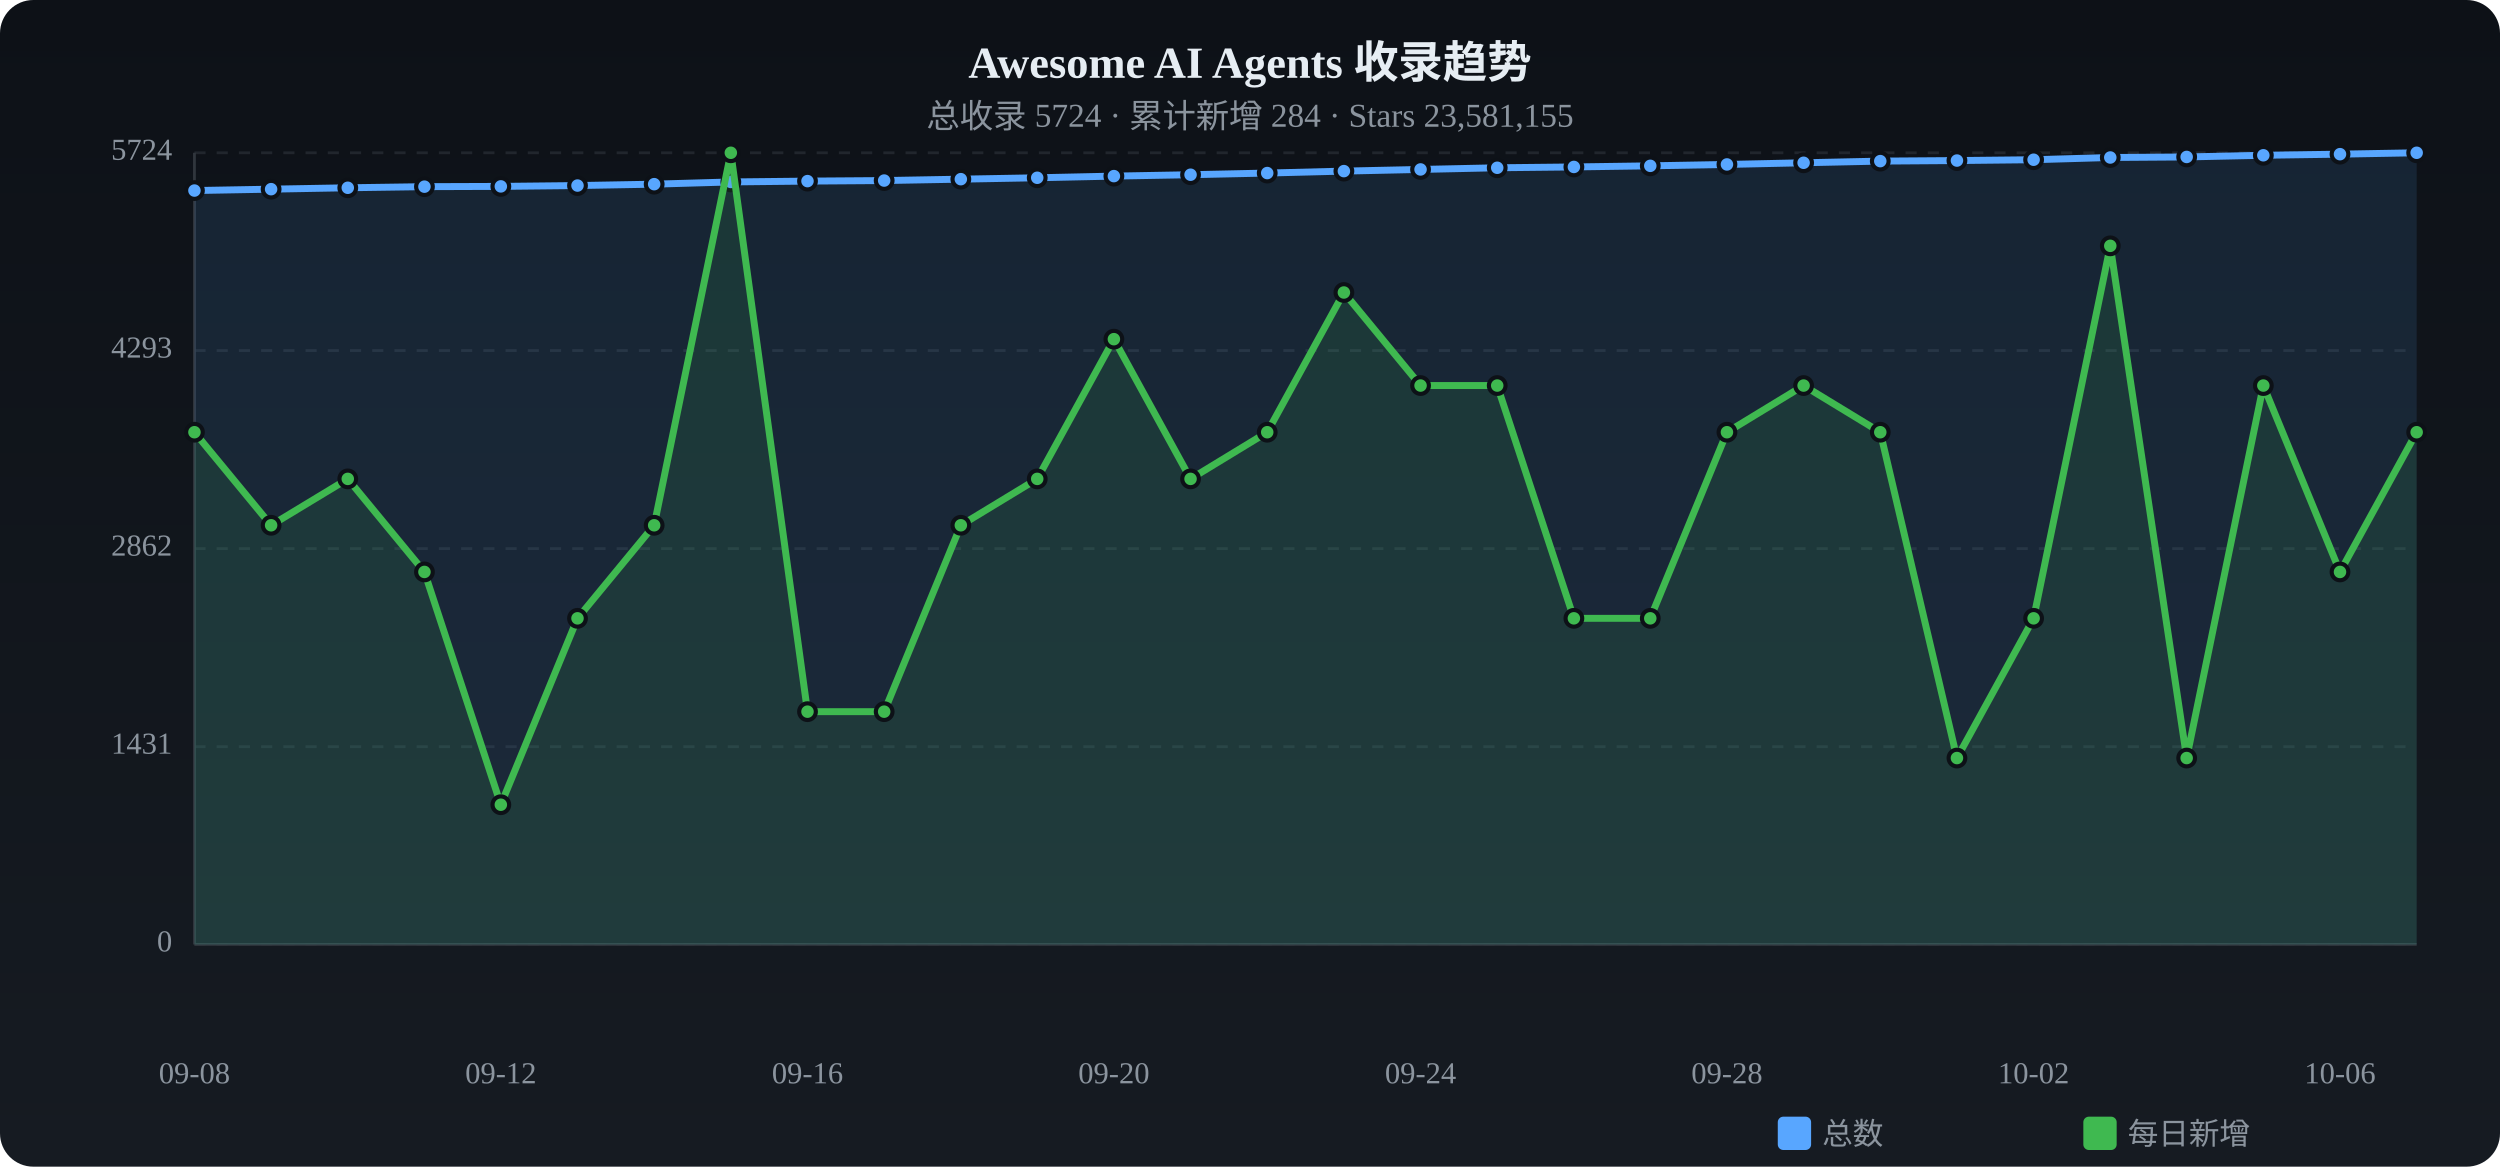
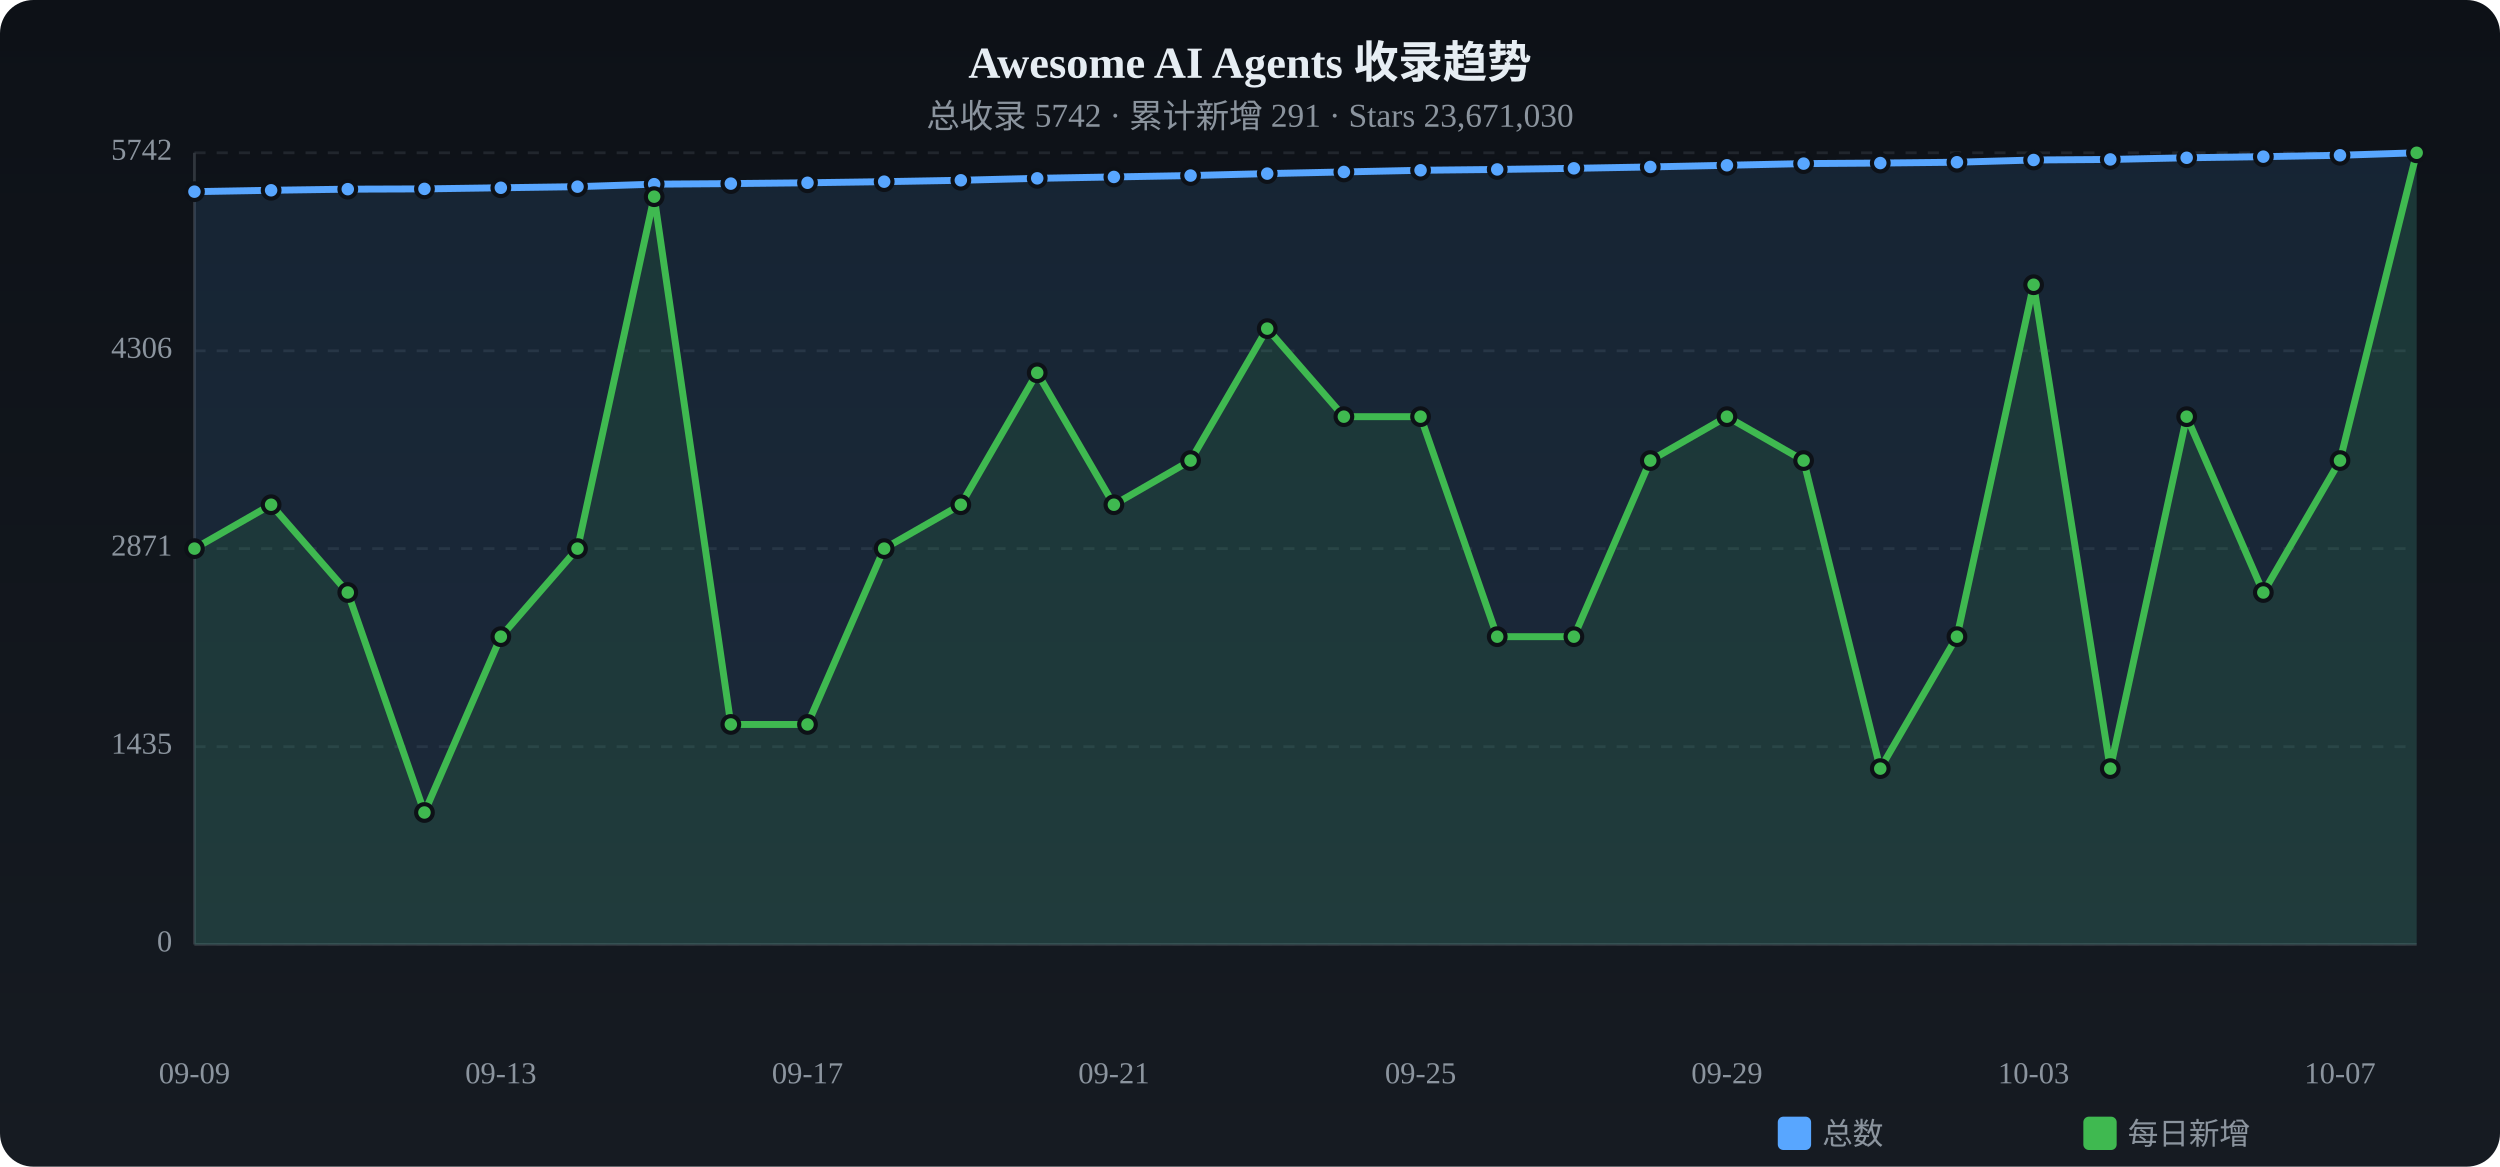
<svg xmlns="http://www.w3.org/2000/svg" viewBox="0 0 900 420" width="900" height="420">
  <defs>
    <linearGradient id="tbg" x1="0%" y1="0%" x2="0%" y2="100%">
      <stop offset="0%" stop-color="#0d1117" />
      <stop offset="100%" stop-color="#161b22" />
    </linearGradient>
  </defs>
  <rect width="900" height="420" rx="12" fill="url(#tbg)" />
  <text x="450.0" y="28" text-anchor="middle" fill="#e6edf3" font-size="16" font-weight="bold">Awesome AI Agents 收录趋势</text>
-   <text x="450.0" y="46" text-anchor="middle" fill="#8b949e" font-size="12">总收录 5724 · 累计新增 284 · Stars 23,581,155</text>
+   <text x="450.0" y="46" text-anchor="middle" fill="#8b949e" font-size="12">总收录 5742 · 累计新增 291 · Stars 23,671,030</text>
  <text x="62" y="340.0" text-anchor="end" fill="#8b949e" font-size="11" dominant-baseline="middle">0</text>
  <line x1="70" y1="340.0" x2="870" y2="340.0" stroke="#21262d" stroke-dasharray="4 4" />
-   <text x="62" y="268.8" text-anchor="end" fill="#8b949e" font-size="11" dominant-baseline="middle">1431</text>
+   <text x="62" y="268.8" text-anchor="end" fill="#8b949e" font-size="11" dominant-baseline="middle">1435</text>
  <line x1="70" y1="268.8" x2="870" y2="268.8" stroke="#21262d" stroke-dasharray="4 4" />
-   <text x="62" y="197.5" text-anchor="end" fill="#8b949e" font-size="11" dominant-baseline="middle">2862</text>
+   <text x="62" y="197.5" text-anchor="end" fill="#8b949e" font-size="11" dominant-baseline="middle">2871</text>
  <line x1="70" y1="197.5" x2="870" y2="197.5" stroke="#21262d" stroke-dasharray="4 4" />
-   <text x="62" y="126.2" text-anchor="end" fill="#8b949e" font-size="11" dominant-baseline="middle">4293</text>
-   <line x1="70" y1="126.2" x2="870" y2="126.2" stroke="#21262d" stroke-dasharray="4 4" />
-   <text x="62" y="55.0" text-anchor="end" fill="#8b949e" font-size="11" dominant-baseline="middle">5724</text>
+   <text x="62" y="126.3" text-anchor="end" fill="#8b949e" font-size="11" dominant-baseline="middle">4306</text>
+   <line x1="70" y1="126.3" x2="870" y2="126.3" stroke="#21262d" stroke-dasharray="4 4" />
+   <text x="62" y="55.0" text-anchor="end" fill="#8b949e" font-size="11" dominant-baseline="middle">5742</text>
  <line x1="70" y1="55.0" x2="870" y2="55.0" stroke="#21262d" stroke-dasharray="4 4" />
  <line x1="70" y1="55" x2="70" y2="340" stroke="#30363d" />
  <line x1="70" y1="340" x2="870" y2="340" stroke="#30363d" />
-   <path d="M70.0,68.6 L97.6,68.1 L125.2,67.6 L152.8,67.2 L180.3,67.1 L207.9,66.8 L235.5,66.3 L263.1,65.5 L290.7,65.2 L318.3,65.0 L345.9,64.5 L373.4,64.0 L401.0,63.4 L428.6,62.9 L456.2,62.3 L483.8,61.6 L511.4,61.0 L539.0,60.4 L566.6,60.1 L594.1,59.7 L621.7,59.2 L649.3,58.6 L676.9,58.0 L704.5,57.8 L732.1,57.5 L759.7,56.7 L787.2,56.5 L814.8,55.9 L842.4,55.5 L870.0,55.0 L870.0,340 L70.0,340 Z" fill="#58a6ff" opacity="0.12" />
-   <polyline points="70.0,68.6 97.6,68.1 125.2,67.6 152.8,67.2 180.3,67.1 207.9,66.8 235.5,66.3 263.1,65.5 290.7,65.2 318.3,65.0 345.9,64.5 373.4,64.0 401.0,63.4 428.6,62.9 456.2,62.3 483.8,61.6 511.4,61.0 539.0,60.4 566.6,60.1 594.1,59.7 621.7,59.2 649.3,58.6 676.9,58.0 704.5,57.8 732.1,57.5 759.7,56.7 787.2,56.5 814.8,55.9 842.4,55.5 870.0,55.0" fill="none" stroke="#58a6ff" stroke-width="2.5" stroke-linecap="round" stroke-linejoin="round" />
-   <circle cx="70.0" cy="68.6" r="3" fill="#58a6ff" stroke="#0d1117" stroke-width="1.5" />
-   <circle cx="97.6" cy="68.1" r="3" fill="#58a6ff" stroke="#0d1117" stroke-width="1.5" />
-   <circle cx="125.2" cy="67.6" r="3" fill="#58a6ff" stroke="#0d1117" stroke-width="1.5" />
-   <circle cx="152.8" cy="67.2" r="3" fill="#58a6ff" stroke="#0d1117" stroke-width="1.5" />
-   <circle cx="180.3" cy="67.1" r="3" fill="#58a6ff" stroke="#0d1117" stroke-width="1.5" />
-   <circle cx="207.9" cy="66.8" r="3" fill="#58a6ff" stroke="#0d1117" stroke-width="1.5" />
+   <path d="M70.0,69.0 L97.6,68.5 L125.2,68.1 L152.8,68.0 L180.3,67.6 L207.9,67.2 L235.5,66.3 L263.1,66.1 L290.7,65.8 L318.3,65.4 L345.9,64.9 L373.4,64.2 L401.0,63.7 L428.6,63.2 L456.2,62.5 L483.8,61.9 L511.4,61.3 L539.0,61.0 L566.6,60.6 L594.1,60.1 L621.7,59.5 L649.3,58.9 L676.9,58.7 L704.5,58.4 L732.1,57.6 L759.7,57.4 L787.2,56.8 L814.8,56.4 L842.4,55.9 L870.0,55.0 L870.0,340 L70.0,340 Z" fill="#58a6ff" opacity="0.12" />
+   <polyline points="70.0,69.0 97.6,68.5 125.2,68.1 152.8,68.0 180.3,67.6 207.9,67.2 235.5,66.3 263.1,66.1 290.7,65.8 318.3,65.4 345.9,64.9 373.4,64.2 401.0,63.7 428.6,63.2 456.2,62.5 483.8,61.9 511.4,61.3 539.0,61.0 566.6,60.6 594.1,60.1 621.7,59.5 649.3,58.9 676.9,58.7 704.5,58.4 732.1,57.6 759.7,57.4 787.2,56.8 814.8,56.4 842.4,55.9 870.0,55.0" fill="none" stroke="#58a6ff" stroke-width="2.5" stroke-linecap="round" stroke-linejoin="round" />
+   <circle cx="70.0" cy="69.0" r="3" fill="#58a6ff" stroke="#0d1117" stroke-width="1.5" />
+   <circle cx="97.6" cy="68.5" r="3" fill="#58a6ff" stroke="#0d1117" stroke-width="1.5" />
+   <circle cx="125.2" cy="68.1" r="3" fill="#58a6ff" stroke="#0d1117" stroke-width="1.5" />
+   <circle cx="152.8" cy="68.0" r="3" fill="#58a6ff" stroke="#0d1117" stroke-width="1.5" />
+   <circle cx="180.3" cy="67.6" r="3" fill="#58a6ff" stroke="#0d1117" stroke-width="1.5" />
+   <circle cx="207.9" cy="67.2" r="3" fill="#58a6ff" stroke="#0d1117" stroke-width="1.5" />
  <circle cx="235.5" cy="66.3" r="3" fill="#58a6ff" stroke="#0d1117" stroke-width="1.5" />
-   <circle cx="263.1" cy="65.5" r="3" fill="#58a6ff" stroke="#0d1117" stroke-width="1.5" />
-   <circle cx="290.7" cy="65.2" r="3" fill="#58a6ff" stroke="#0d1117" stroke-width="1.5" />
-   <circle cx="318.3" cy="65.0" r="3" fill="#58a6ff" stroke="#0d1117" stroke-width="1.5" />
-   <circle cx="345.9" cy="64.5" r="3" fill="#58a6ff" stroke="#0d1117" stroke-width="1.5" />
-   <circle cx="373.4" cy="64.0" r="3" fill="#58a6ff" stroke="#0d1117" stroke-width="1.5" />
-   <circle cx="401.0" cy="63.4" r="3" fill="#58a6ff" stroke="#0d1117" stroke-width="1.5" />
-   <circle cx="428.6" cy="62.9" r="3" fill="#58a6ff" stroke="#0d1117" stroke-width="1.5" />
-   <circle cx="456.2" cy="62.3" r="3" fill="#58a6ff" stroke="#0d1117" stroke-width="1.5" />
-   <circle cx="483.8" cy="61.6" r="3" fill="#58a6ff" stroke="#0d1117" stroke-width="1.5" />
-   <circle cx="511.4" cy="61.0" r="3" fill="#58a6ff" stroke="#0d1117" stroke-width="1.5" />
-   <circle cx="539.0" cy="60.4" r="3" fill="#58a6ff" stroke="#0d1117" stroke-width="1.5" />
-   <circle cx="566.6" cy="60.1" r="3" fill="#58a6ff" stroke="#0d1117" stroke-width="1.5" />
-   <circle cx="594.1" cy="59.7" r="3" fill="#58a6ff" stroke="#0d1117" stroke-width="1.5" />
-   <circle cx="621.7" cy="59.2" r="3" fill="#58a6ff" stroke="#0d1117" stroke-width="1.5" />
-   <circle cx="649.3" cy="58.6" r="3" fill="#58a6ff" stroke="#0d1117" stroke-width="1.5" />
-   <circle cx="676.9" cy="58.0" r="3" fill="#58a6ff" stroke="#0d1117" stroke-width="1.5" />
-   <circle cx="704.5" cy="57.8" r="3" fill="#58a6ff" stroke="#0d1117" stroke-width="1.5" />
-   <circle cx="732.1" cy="57.5" r="3" fill="#58a6ff" stroke="#0d1117" stroke-width="1.5" />
-   <circle cx="759.7" cy="56.7" r="3" fill="#58a6ff" stroke="#0d1117" stroke-width="1.5" />
-   <circle cx="787.2" cy="56.5" r="3" fill="#58a6ff" stroke="#0d1117" stroke-width="1.5" />
-   <circle cx="814.8" cy="55.9" r="3" fill="#58a6ff" stroke="#0d1117" stroke-width="1.5" />
-   <circle cx="842.4" cy="55.5" r="3" fill="#58a6ff" stroke="#0d1117" stroke-width="1.5" />
+   <circle cx="263.1" cy="66.1" r="3" fill="#58a6ff" stroke="#0d1117" stroke-width="1.5" />
+   <circle cx="290.7" cy="65.8" r="3" fill="#58a6ff" stroke="#0d1117" stroke-width="1.5" />
+   <circle cx="318.3" cy="65.4" r="3" fill="#58a6ff" stroke="#0d1117" stroke-width="1.5" />
+   <circle cx="345.9" cy="64.9" r="3" fill="#58a6ff" stroke="#0d1117" stroke-width="1.5" />
+   <circle cx="373.4" cy="64.2" r="3" fill="#58a6ff" stroke="#0d1117" stroke-width="1.5" />
+   <circle cx="401.0" cy="63.7" r="3" fill="#58a6ff" stroke="#0d1117" stroke-width="1.5" />
+   <circle cx="428.6" cy="63.2" r="3" fill="#58a6ff" stroke="#0d1117" stroke-width="1.5" />
+   <circle cx="456.2" cy="62.5" r="3" fill="#58a6ff" stroke="#0d1117" stroke-width="1.5" />
+   <circle cx="483.8" cy="61.9" r="3" fill="#58a6ff" stroke="#0d1117" stroke-width="1.5" />
+   <circle cx="511.4" cy="61.3" r="3" fill="#58a6ff" stroke="#0d1117" stroke-width="1.5" />
+   <circle cx="539.0" cy="61.0" r="3" fill="#58a6ff" stroke="#0d1117" stroke-width="1.5" />
+   <circle cx="566.6" cy="60.6" r="3" fill="#58a6ff" stroke="#0d1117" stroke-width="1.5" />
+   <circle cx="594.1" cy="60.1" r="3" fill="#58a6ff" stroke="#0d1117" stroke-width="1.5" />
+   <circle cx="621.7" cy="59.5" r="3" fill="#58a6ff" stroke="#0d1117" stroke-width="1.5" />
+   <circle cx="649.3" cy="58.9" r="3" fill="#58a6ff" stroke="#0d1117" stroke-width="1.5" />
+   <circle cx="676.9" cy="58.7" r="3" fill="#58a6ff" stroke="#0d1117" stroke-width="1.5" />
+   <circle cx="704.5" cy="58.4" r="3" fill="#58a6ff" stroke="#0d1117" stroke-width="1.5" />
+   <circle cx="732.1" cy="57.6" r="3" fill="#58a6ff" stroke="#0d1117" stroke-width="1.5" />
+   <circle cx="759.7" cy="57.4" r="3" fill="#58a6ff" stroke="#0d1117" stroke-width="1.5" />
+   <circle cx="787.2" cy="56.8" r="3" fill="#58a6ff" stroke="#0d1117" stroke-width="1.5" />
+   <circle cx="814.8" cy="56.4" r="3" fill="#58a6ff" stroke="#0d1117" stroke-width="1.5" />
+   <circle cx="842.4" cy="55.9" r="3" fill="#58a6ff" stroke="#0d1117" stroke-width="1.5" />
  <circle cx="870.0" cy="55.0" r="3" fill="#58a6ff" stroke="#0d1117" stroke-width="1.5" />
-   <path d="M70.0,155.6 L97.6,189.1 L125.2,172.4 L152.8,205.9 L180.3,289.7 L207.9,222.6 L235.5,189.1 L263.1,55.0 L290.7,256.2 L318.3,256.2 L345.9,189.1 L373.4,172.4 L401.0,122.1 L428.6,172.4 L456.2,155.6 L483.8,105.3 L511.4,138.8 L539.0,138.8 L566.6,222.6 L594.1,222.6 L621.7,155.6 L649.3,138.8 L676.9,155.6 L704.5,272.9 L732.1,222.6 L759.7,88.5 L787.2,272.9 L814.8,138.8 L842.4,205.9 L870.0,155.6 L870.0,340 L70.0,340 Z" fill="#3fb950" opacity="0.12" />
-   <polyline points="70.0,155.6 97.6,189.1 125.2,172.4 152.8,205.9 180.3,289.7 207.9,222.6 235.5,189.1 263.1,55.0 290.7,256.2 318.3,256.2 345.9,189.1 373.4,172.4 401.0,122.1 428.6,172.4 456.2,155.6 483.8,105.3 511.4,138.8 539.0,138.8 566.6,222.6 594.1,222.6 621.7,155.6 649.3,138.8 676.9,155.6 704.5,272.9 732.1,222.6 759.7,88.5 787.2,272.9 814.8,138.8 842.4,205.9 870.0,155.6" fill="none" stroke="#3fb950" stroke-width="2.5" stroke-linecap="round" stroke-linejoin="round" />
-   <circle cx="70.0" cy="155.6" r="3" fill="#3fb950" stroke="#0d1117" stroke-width="1.5" />
-   <circle cx="97.6" cy="189.1" r="3" fill="#3fb950" stroke="#0d1117" stroke-width="1.5" />
-   <circle cx="125.2" cy="172.4" r="3" fill="#3fb950" stroke="#0d1117" stroke-width="1.5" />
-   <circle cx="152.8" cy="205.9" r="3" fill="#3fb950" stroke="#0d1117" stroke-width="1.5" />
-   <circle cx="180.3" cy="289.7" r="3" fill="#3fb950" stroke="#0d1117" stroke-width="1.5" />
-   <circle cx="207.9" cy="222.6" r="3" fill="#3fb950" stroke="#0d1117" stroke-width="1.5" />
-   <circle cx="235.5" cy="189.1" r="3" fill="#3fb950" stroke="#0d1117" stroke-width="1.5" />
-   <circle cx="263.1" cy="55.0" r="3" fill="#3fb950" stroke="#0d1117" stroke-width="1.5" />
-   <circle cx="290.7" cy="256.2" r="3" fill="#3fb950" stroke="#0d1117" stroke-width="1.5" />
-   <circle cx="318.3" cy="256.2" r="3" fill="#3fb950" stroke="#0d1117" stroke-width="1.5" />
-   <circle cx="345.9" cy="189.1" r="3" fill="#3fb950" stroke="#0d1117" stroke-width="1.5" />
-   <circle cx="373.4" cy="172.4" r="3" fill="#3fb950" stroke="#0d1117" stroke-width="1.5" />
-   <circle cx="401.0" cy="122.1" r="3" fill="#3fb950" stroke="#0d1117" stroke-width="1.5" />
-   <circle cx="428.6" cy="172.4" r="3" fill="#3fb950" stroke="#0d1117" stroke-width="1.5" />
-   <circle cx="456.2" cy="155.6" r="3" fill="#3fb950" stroke="#0d1117" stroke-width="1.5" />
-   <circle cx="483.8" cy="105.3" r="3" fill="#3fb950" stroke="#0d1117" stroke-width="1.5" />
-   <circle cx="511.4" cy="138.8" r="3" fill="#3fb950" stroke="#0d1117" stroke-width="1.5" />
-   <circle cx="539.0" cy="138.8" r="3" fill="#3fb950" stroke="#0d1117" stroke-width="1.5" />
-   <circle cx="566.6" cy="222.6" r="3" fill="#3fb950" stroke="#0d1117" stroke-width="1.5" />
-   <circle cx="594.1" cy="222.6" r="3" fill="#3fb950" stroke="#0d1117" stroke-width="1.5" />
-   <circle cx="621.7" cy="155.6" r="3" fill="#3fb950" stroke="#0d1117" stroke-width="1.5" />
-   <circle cx="649.3" cy="138.8" r="3" fill="#3fb950" stroke="#0d1117" stroke-width="1.5" />
-   <circle cx="676.9" cy="155.6" r="3" fill="#3fb950" stroke="#0d1117" stroke-width="1.5" />
-   <circle cx="704.5" cy="272.9" r="3" fill="#3fb950" stroke="#0d1117" stroke-width="1.5" />
-   <circle cx="732.1" cy="222.6" r="3" fill="#3fb950" stroke="#0d1117" stroke-width="1.5" />
-   <circle cx="759.7" cy="88.5" r="3" fill="#3fb950" stroke="#0d1117" stroke-width="1.5" />
-   <circle cx="787.2" cy="272.9" r="3" fill="#3fb950" stroke="#0d1117" stroke-width="1.5" />
-   <circle cx="814.8" cy="138.8" r="3" fill="#3fb950" stroke="#0d1117" stroke-width="1.5" />
-   <circle cx="842.4" cy="205.9" r="3" fill="#3fb950" stroke="#0d1117" stroke-width="1.5" />
-   <circle cx="870.0" cy="155.6" r="3" fill="#3fb950" stroke="#0d1117" stroke-width="1.5" />
-   <text x="70.0" y="390" text-anchor="middle" fill="#8b949e" font-size="11">09-08</text>
-   <text x="180.3" y="390" text-anchor="middle" fill="#8b949e" font-size="11">09-12</text>
-   <text x="290.7" y="390" text-anchor="middle" fill="#8b949e" font-size="11">09-16</text>
-   <text x="401.0" y="390" text-anchor="middle" fill="#8b949e" font-size="11">09-20</text>
-   <text x="511.4" y="390" text-anchor="middle" fill="#8b949e" font-size="11">09-24</text>
-   <text x="621.7" y="390" text-anchor="middle" fill="#8b949e" font-size="11">09-28</text>
-   <text x="732.1" y="390" text-anchor="middle" fill="#8b949e" font-size="11">10-02</text>
-   <text x="842.4" y="390" text-anchor="middle" fill="#8b949e" font-size="11">10-06</text>
+   <path d="M70.0,197.5 L97.6,181.7 L125.2,213.3 L152.8,292.5 L180.3,229.2 L207.9,197.5 L235.5,70.8 L263.1,260.8 L290.7,260.8 L318.3,197.5 L345.9,181.7 L373.4,134.2 L401.0,181.7 L428.6,165.8 L456.2,118.3 L483.8,150.0 L511.4,150.0 L539.0,229.2 L566.6,229.2 L594.1,165.8 L621.7,150.0 L649.3,165.8 L676.9,276.7 L704.5,229.2 L732.1,102.5 L759.7,276.7 L787.2,150.0 L814.8,213.3 L842.4,165.8 L870.0,55.0 L870.0,340 L70.0,340 Z" fill="#3fb950" opacity="0.12" />
+   <polyline points="70.0,197.5 97.6,181.7 125.2,213.3 152.8,292.5 180.3,229.2 207.9,197.5 235.5,70.8 263.1,260.8 290.7,260.8 318.3,197.5 345.9,181.7 373.4,134.2 401.0,181.7 428.6,165.8 456.2,118.3 483.8,150.0 511.4,150.0 539.0,229.2 566.6,229.2 594.1,165.8 621.7,150.0 649.3,165.8 676.9,276.7 704.5,229.2 732.1,102.5 759.7,276.7 787.2,150.0 814.8,213.3 842.4,165.8 870.0,55.0" fill="none" stroke="#3fb950" stroke-width="2.5" stroke-linecap="round" stroke-linejoin="round" />
+   <circle cx="70.0" cy="197.5" r="3" fill="#3fb950" stroke="#0d1117" stroke-width="1.5" />
+   <circle cx="97.6" cy="181.7" r="3" fill="#3fb950" stroke="#0d1117" stroke-width="1.5" />
+   <circle cx="125.2" cy="213.3" r="3" fill="#3fb950" stroke="#0d1117" stroke-width="1.5" />
+   <circle cx="152.8" cy="292.5" r="3" fill="#3fb950" stroke="#0d1117" stroke-width="1.5" />
+   <circle cx="180.3" cy="229.2" r="3" fill="#3fb950" stroke="#0d1117" stroke-width="1.5" />
+   <circle cx="207.9" cy="197.5" r="3" fill="#3fb950" stroke="#0d1117" stroke-width="1.5" />
+   <circle cx="235.5" cy="70.8" r="3" fill="#3fb950" stroke="#0d1117" stroke-width="1.5" />
+   <circle cx="263.1" cy="260.8" r="3" fill="#3fb950" stroke="#0d1117" stroke-width="1.5" />
+   <circle cx="290.7" cy="260.8" r="3" fill="#3fb950" stroke="#0d1117" stroke-width="1.5" />
+   <circle cx="318.3" cy="197.5" r="3" fill="#3fb950" stroke="#0d1117" stroke-width="1.5" />
+   <circle cx="345.9" cy="181.7" r="3" fill="#3fb950" stroke="#0d1117" stroke-width="1.5" />
+   <circle cx="373.4" cy="134.2" r="3" fill="#3fb950" stroke="#0d1117" stroke-width="1.5" />
+   <circle cx="401.0" cy="181.7" r="3" fill="#3fb950" stroke="#0d1117" stroke-width="1.5" />
+   <circle cx="428.6" cy="165.8" r="3" fill="#3fb950" stroke="#0d1117" stroke-width="1.5" />
+   <circle cx="456.2" cy="118.3" r="3" fill="#3fb950" stroke="#0d1117" stroke-width="1.5" />
+   <circle cx="483.8" cy="150.0" r="3" fill="#3fb950" stroke="#0d1117" stroke-width="1.5" />
+   <circle cx="511.4" cy="150.0" r="3" fill="#3fb950" stroke="#0d1117" stroke-width="1.5" />
+   <circle cx="539.0" cy="229.2" r="3" fill="#3fb950" stroke="#0d1117" stroke-width="1.5" />
+   <circle cx="566.6" cy="229.2" r="3" fill="#3fb950" stroke="#0d1117" stroke-width="1.5" />
+   <circle cx="594.1" cy="165.8" r="3" fill="#3fb950" stroke="#0d1117" stroke-width="1.5" />
+   <circle cx="621.7" cy="150.0" r="3" fill="#3fb950" stroke="#0d1117" stroke-width="1.5" />
+   <circle cx="649.3" cy="165.8" r="3" fill="#3fb950" stroke="#0d1117" stroke-width="1.5" />
+   <circle cx="676.9" cy="276.7" r="3" fill="#3fb950" stroke="#0d1117" stroke-width="1.5" />
+   <circle cx="704.5" cy="229.2" r="3" fill="#3fb950" stroke="#0d1117" stroke-width="1.5" />
+   <circle cx="732.1" cy="102.5" r="3" fill="#3fb950" stroke="#0d1117" stroke-width="1.5" />
+   <circle cx="759.7" cy="276.7" r="3" fill="#3fb950" stroke="#0d1117" stroke-width="1.5" />
+   <circle cx="787.2" cy="150.0" r="3" fill="#3fb950" stroke="#0d1117" stroke-width="1.5" />
+   <circle cx="814.8" cy="213.3" r="3" fill="#3fb950" stroke="#0d1117" stroke-width="1.5" />
+   <circle cx="842.4" cy="165.8" r="3" fill="#3fb950" stroke="#0d1117" stroke-width="1.5" />
+   <circle cx="870.0" cy="55.0" r="3" fill="#3fb950" stroke="#0d1117" stroke-width="1.5" />
+   <text x="70.0" y="390" text-anchor="middle" fill="#8b949e" font-size="11">09-09</text>
+   <text x="180.3" y="390" text-anchor="middle" fill="#8b949e" font-size="11">09-13</text>
+   <text x="290.7" y="390" text-anchor="middle" fill="#8b949e" font-size="11">09-17</text>
+   <text x="401.0" y="390" text-anchor="middle" fill="#8b949e" font-size="11">09-21</text>
+   <text x="511.4" y="390" text-anchor="middle" fill="#8b949e" font-size="11">09-25</text>
+   <text x="621.7" y="390" text-anchor="middle" fill="#8b949e" font-size="11">09-29</text>
+   <text x="732.1" y="390" text-anchor="middle" fill="#8b949e" font-size="11">10-03</text>
+   <text x="842.4" y="390" text-anchor="middle" fill="#8b949e" font-size="11">10-07</text>
  <rect x="640" y="402" width="12" height="12" rx="2" fill="#58a6ff" />
  <text x="656" y="412" fill="#8b949e" font-size="11">总数</text>
  <rect x="750" y="402" width="12" height="12" rx="2" fill="#3fb950" />
  <text x="766" y="412" fill="#8b949e" font-size="11">每日新增</text>
</svg>
